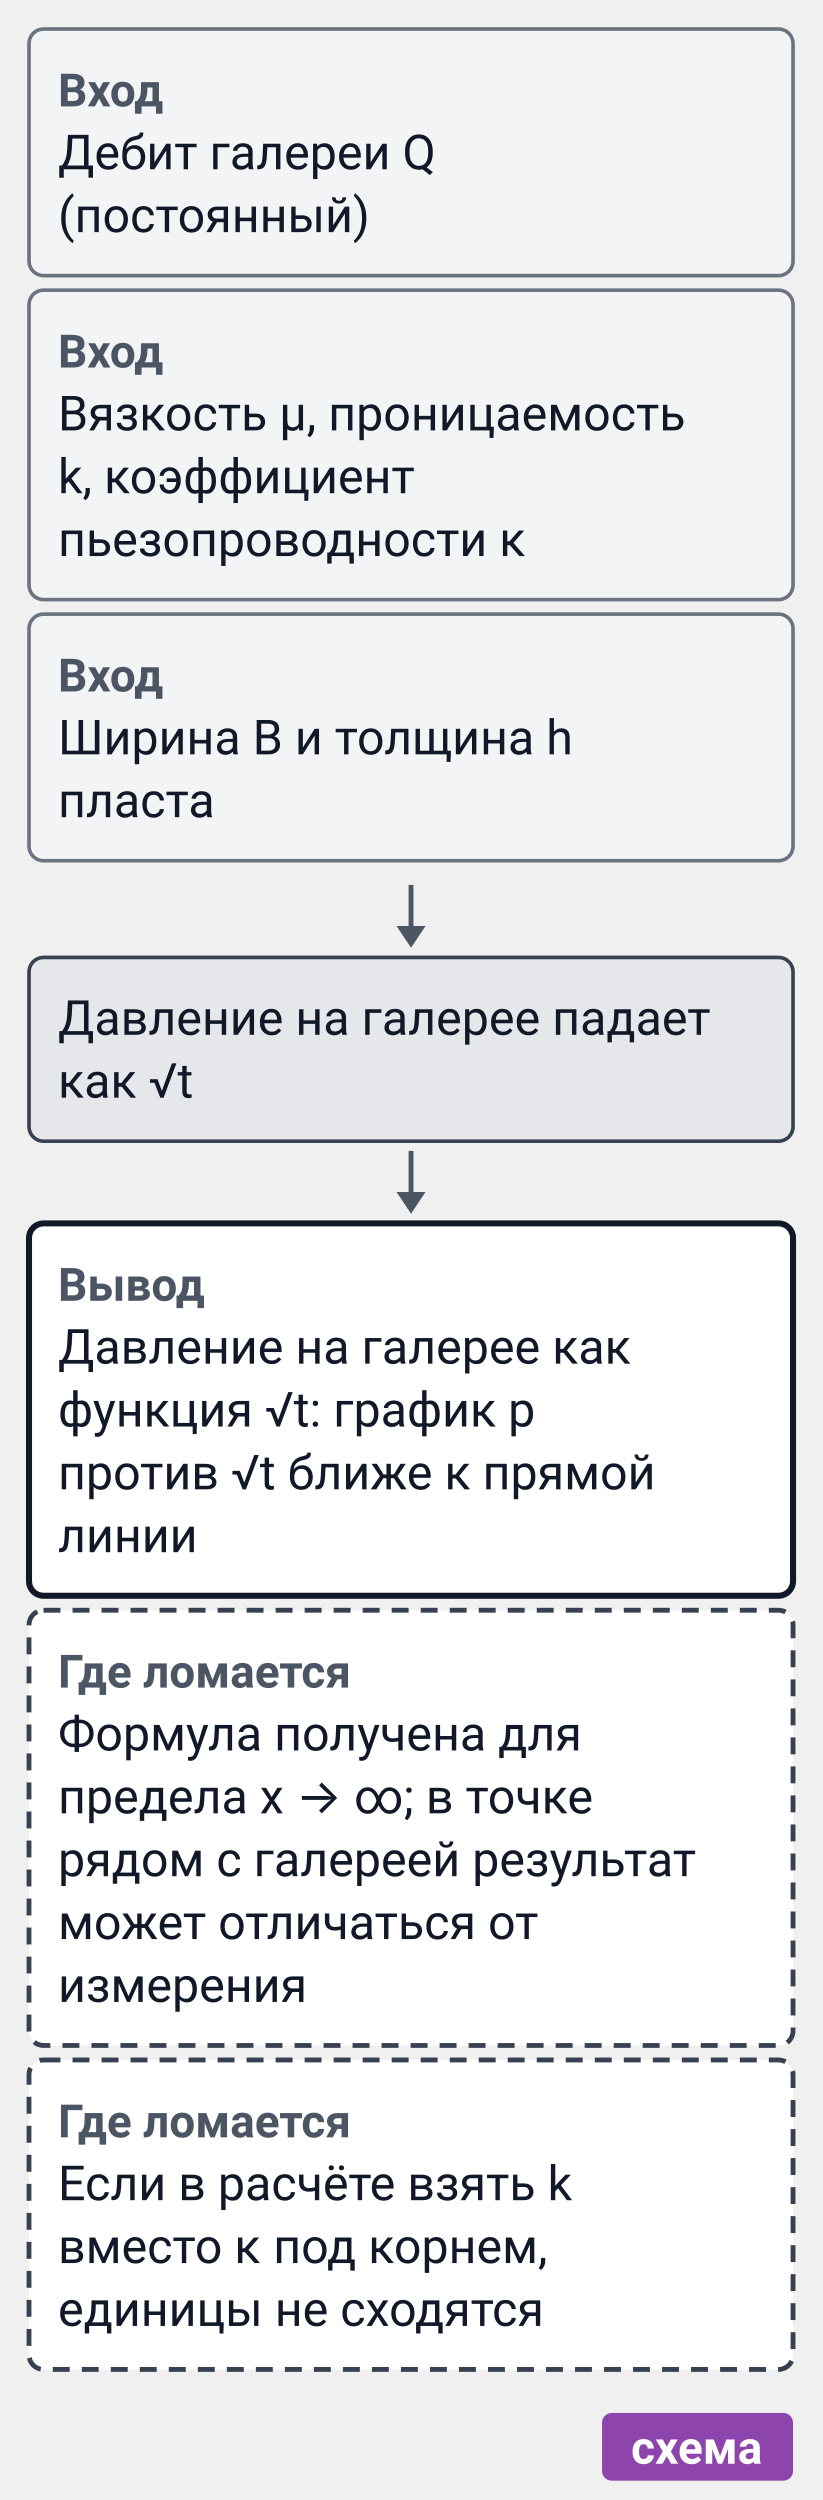
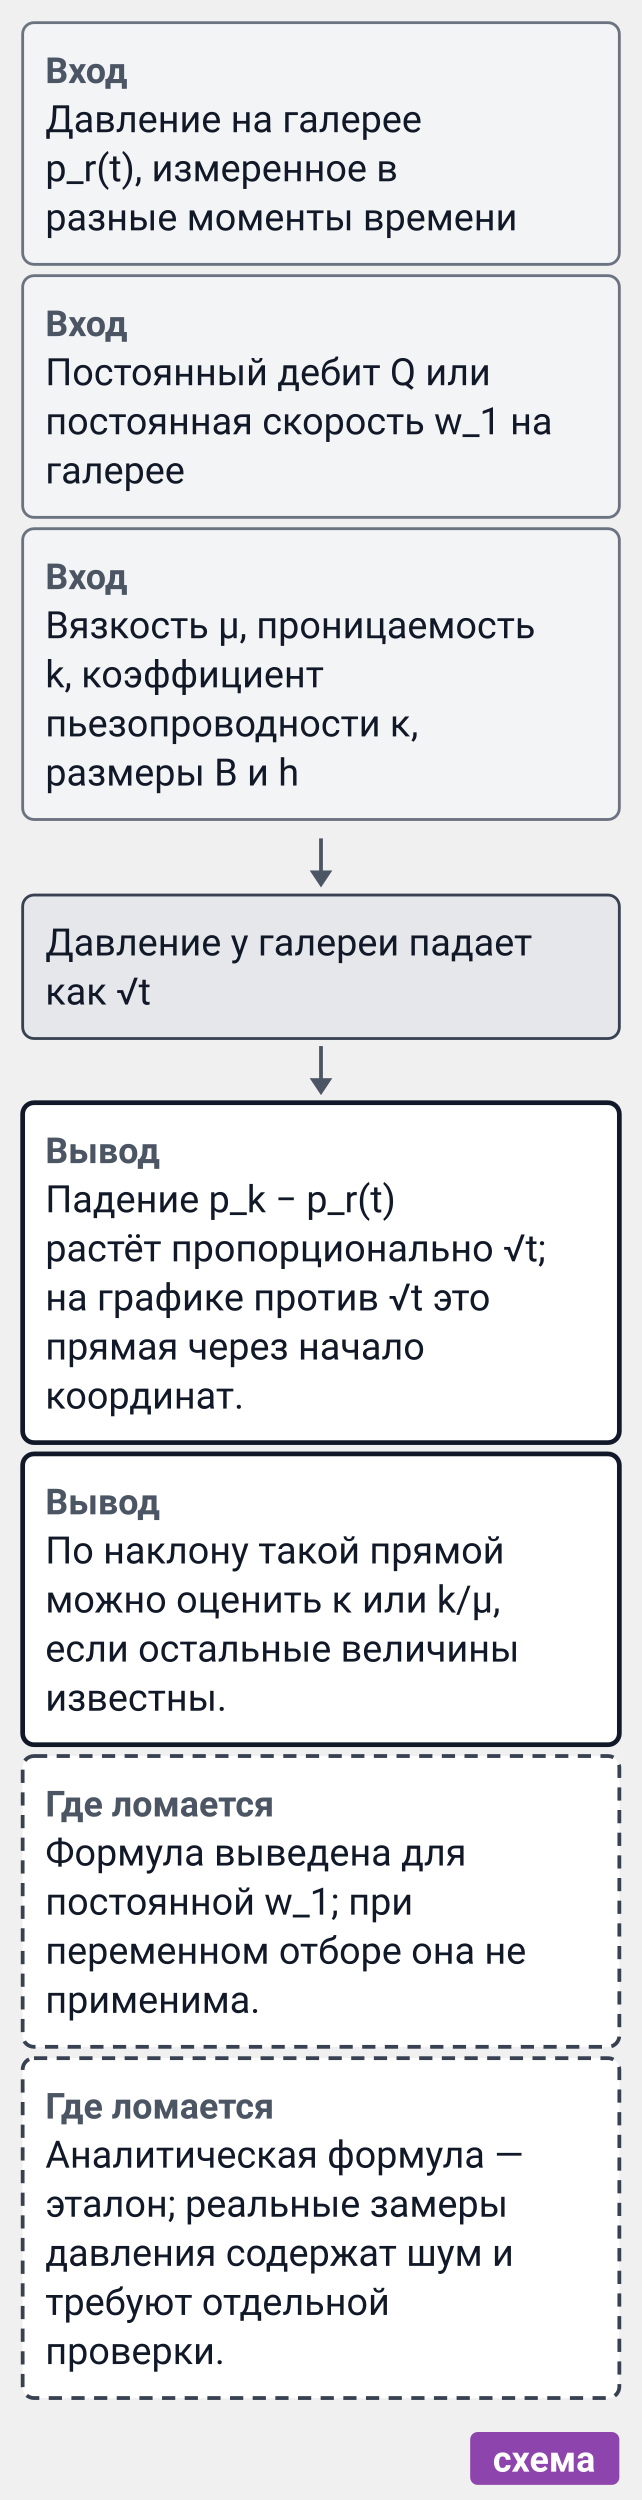
- <svg xmlns="http://www.w3.org/2000/svg" viewBox="0 0 340 1034" role="img" aria-label="Схема шага «Давление на галерее падает как √t»: что на входе, что получаем и где правило ломается.">
+ <svg xmlns="http://www.w3.org/2000/svg" viewBox="0 0 340 1324" role="img" aria-label="Схема шага «Давление у галереи падает как √t»: что на входе, что получаем и где правило ломается.">
  <style>.i-in{fill:#F3F4F6;stroke:#6B7280;stroke-width:1.5}.i-out{fill:#FFFFFF;stroke:#111827;stroke-width:2.5}.i-node{fill:#E5E7EB;stroke:#374151;stroke-width:1.5}.i-warn{fill:#FFFFFF;stroke:#374151;stroke-width:2;stroke-dasharray:7 5}.it{fill:#111827;font-size:20px;font-family:system-ui,-apple-system,'Segoe UI',Roboto,sans-serif}.ih{fill:#4B5563;font-size:19px;font-weight:700;font-family:system-ui,-apple-system,'Segoe UI',Roboto,sans-serif}.il{fill:#4B5563;font-size:19px;font-family:system-ui,-apple-system,'Segoe UI',Roboto,sans-serif}.ia{stroke:#4B5563;stroke-width:2}.iah{fill:#4B5563}.ibt{fill:#FFFFFF;font-size:19px;font-weight:700;font-family:system-ui,-apple-system,'Segoe UI',Roboto,sans-serif}.isw{stroke:#6B7280;stroke-width:1.5}</style>
-   <rect class="i-in" x="12" y="12" width="316" height="102" rx="6" />
+   <rect class="i-in" x="12" y="12" width="316" height="128" rx="6" />
  <text class="ih" x="24" y="44">Вход</text>
-   <text class="it" x="24" y="70">Дебит галереи Q</text>
-   <text class="it" x="24" y="96">(постоянный)</text>
-   <rect class="i-in" x="12" y="120" width="316" height="128" rx="6" />
-   <text class="ih" x="24" y="152">Вход</text>
-   <text class="it" x="24" y="178">Вязкость μ, проницаемость</text>
-   <text class="it" x="24" y="204">k, коэффициент</text>
-   <text class="it" x="24" y="230">пьезопроводности κ</text>
-   <rect class="i-in" x="12" y="254" width="316" height="102" rx="6" />
-   <text class="ih" x="24" y="286">Вход</text>
-   <text class="it" x="24" y="312">Ширина B и толщина h</text>
-   <text class="it" x="24" y="338">пласта</text>
-   <line class="ia" x1="170" y1="366" x2="170" y2="386" />
-   <path class="iah" d="M170 392 l-6 -9 h12 z" />
-   <rect class="i-node" x="12" y="396" width="316" height="76" rx="6" />
-   <text class="it" x="24" y="428">Давление на галерее падает</text>
-   <text class="it" x="24" y="454">как √t</text>
-   <line class="ia" x1="170" y1="476" x2="170" y2="496" />
-   <path class="iah" d="M170 502 l-6 -9 h12 z" />
-   <rect class="i-out" x="12" y="506" width="316" height="154" rx="6" />
-   <text class="ih" x="24" y="538">Вывод</text>
-   <text class="it" x="24" y="564">Давление на галерее как</text>
-   <text class="it" x="24" y="590">функция √t: график p</text>
-   <text class="it" x="24" y="616">против √t ближе к прямой</text>
-   <text class="it" x="24" y="642">линии</text>
-   <rect class="i-warn" x="12" y="666" width="316" height="180" rx="6" />
-   <text class="ih" x="24" y="698">Где ломается</text>
-   <text class="it" x="24" y="724">Формула получена для</text>
-   <text class="it" x="24" y="750">предела x → ∞; в точке</text>
-   <text class="it" x="24" y="776">рядом с галереей результат</text>
-   <text class="it" x="24" y="802">может отличаться от</text>
-   <text class="it" x="24" y="828">измерения</text>
-   <rect class="i-warn" x="12" y="852" width="316" height="128" rx="6" />
-   <text class="ih" x="24" y="884">Где ломается</text>
-   <text class="it" x="24" y="910">Если в расчёте взять k</text>
-   <text class="it" x="24" y="936">вместо κ под корнем,</text>
-   <text class="it" x="24" y="962">единицы не сходятся</text>
-   <rect x="249" y="998" width="79" height="28" rx="4" fill="#8E44AD" />
-   <text class="ibt" x="261" y="1019">схема</text>
+   <text class="it" x="24" y="70">Давление на галерее</text>
+   <text class="it" x="24" y="96">p_r(t), измеренное в</text>
+   <text class="it" x="24" y="122">разные моменты времени</text>
+   <rect class="i-in" x="12" y="146" width="316" height="128" rx="6" />
+   <text class="ih" x="24" y="178">Вход</text>
+   <text class="it" x="24" y="204">Постоянный дебит Q или</text>
+   <text class="it" x="24" y="230">постоянная скорость w_1 на</text>
+   <text class="it" x="24" y="256">галерее</text>
+   <rect class="i-in" x="12" y="280" width="316" height="154" rx="6" />
+   <text class="ih" x="24" y="312">Вход</text>
+   <text class="it" x="24" y="338">Вязкость μ, проницаемость</text>
+   <text class="it" x="24" y="364">k, коэффициент</text>
+   <text class="it" x="24" y="390">пьезопроводности κ,</text>
+   <text class="it" x="24" y="416">размеры B и h</text>
+   <line class="ia" x1="170" y1="444" x2="170" y2="464" />
+   <path class="iah" d="M170 470 l-6 -9 h12 z" />
+   <rect class="i-node" x="12" y="474" width="316" height="76" rx="6" />
+   <text class="it" x="24" y="506">Давление у галереи падает</text>
+   <text class="it" x="24" y="532">как √t</text>
+   <line class="ia" x1="170" y1="554" x2="170" y2="574" />
+   <path class="iah" d="M170 580 l-6 -9 h12 z" />
+   <rect class="i-out" x="12" y="584" width="316" height="180" rx="6" />
+   <text class="ih" x="24" y="616">Вывод</text>
+   <text class="it" x="24" y="642">Падение p_k − p_r(t)</text>
+   <text class="it" x="24" y="668">растёт пропорционально √t;</text>
+   <text class="it" x="24" y="694">на графике против √t это</text>
+   <text class="it" x="24" y="720">прямая через начало</text>
+   <text class="it" x="24" y="746">координат.</text>
+   <rect class="i-out" x="12" y="770" width="316" height="154" rx="6" />
+   <text class="ih" x="24" y="802">Вывод</text>
+   <text class="it" x="24" y="828">По наклону такой прямой</text>
+   <text class="it" x="24" y="854">можно оценить κ или k/μ,</text>
+   <text class="it" x="24" y="880">если остальные величины</text>
+   <text class="it" x="24" y="906">известны.</text>
+   <rect class="i-warn" x="12" y="930" width="316" height="154" rx="6" />
+   <text class="ih" x="24" y="962">Где ломается</text>
+   <text class="it" x="24" y="988">Формула выведена для</text>
+   <text class="it" x="24" y="1014">постоянной w_1; при</text>
+   <text class="it" x="24" y="1040">переменном отборе она не</text>
+   <text class="it" x="24" y="1066">применима.</text>
+   <rect class="i-warn" x="12" y="1090" width="316" height="180" rx="6" />
+   <text class="ih" x="24" y="1122">Где ломается</text>
+   <text class="it" x="24" y="1148">Аналитическая формула —</text>
+   <text class="it" x="24" y="1174">эталон; реальные замеры</text>
+   <text class="it" x="24" y="1200">давления содержат шум и</text>
+   <text class="it" x="24" y="1226">требуют отдельной</text>
+   <text class="it" x="24" y="1252">проверки.</text>
+   <rect x="249" y="1288" width="79" height="28" rx="4" fill="#8E44AD" />
+   <text class="ibt" x="261" y="1309">схема</text>
</svg>
